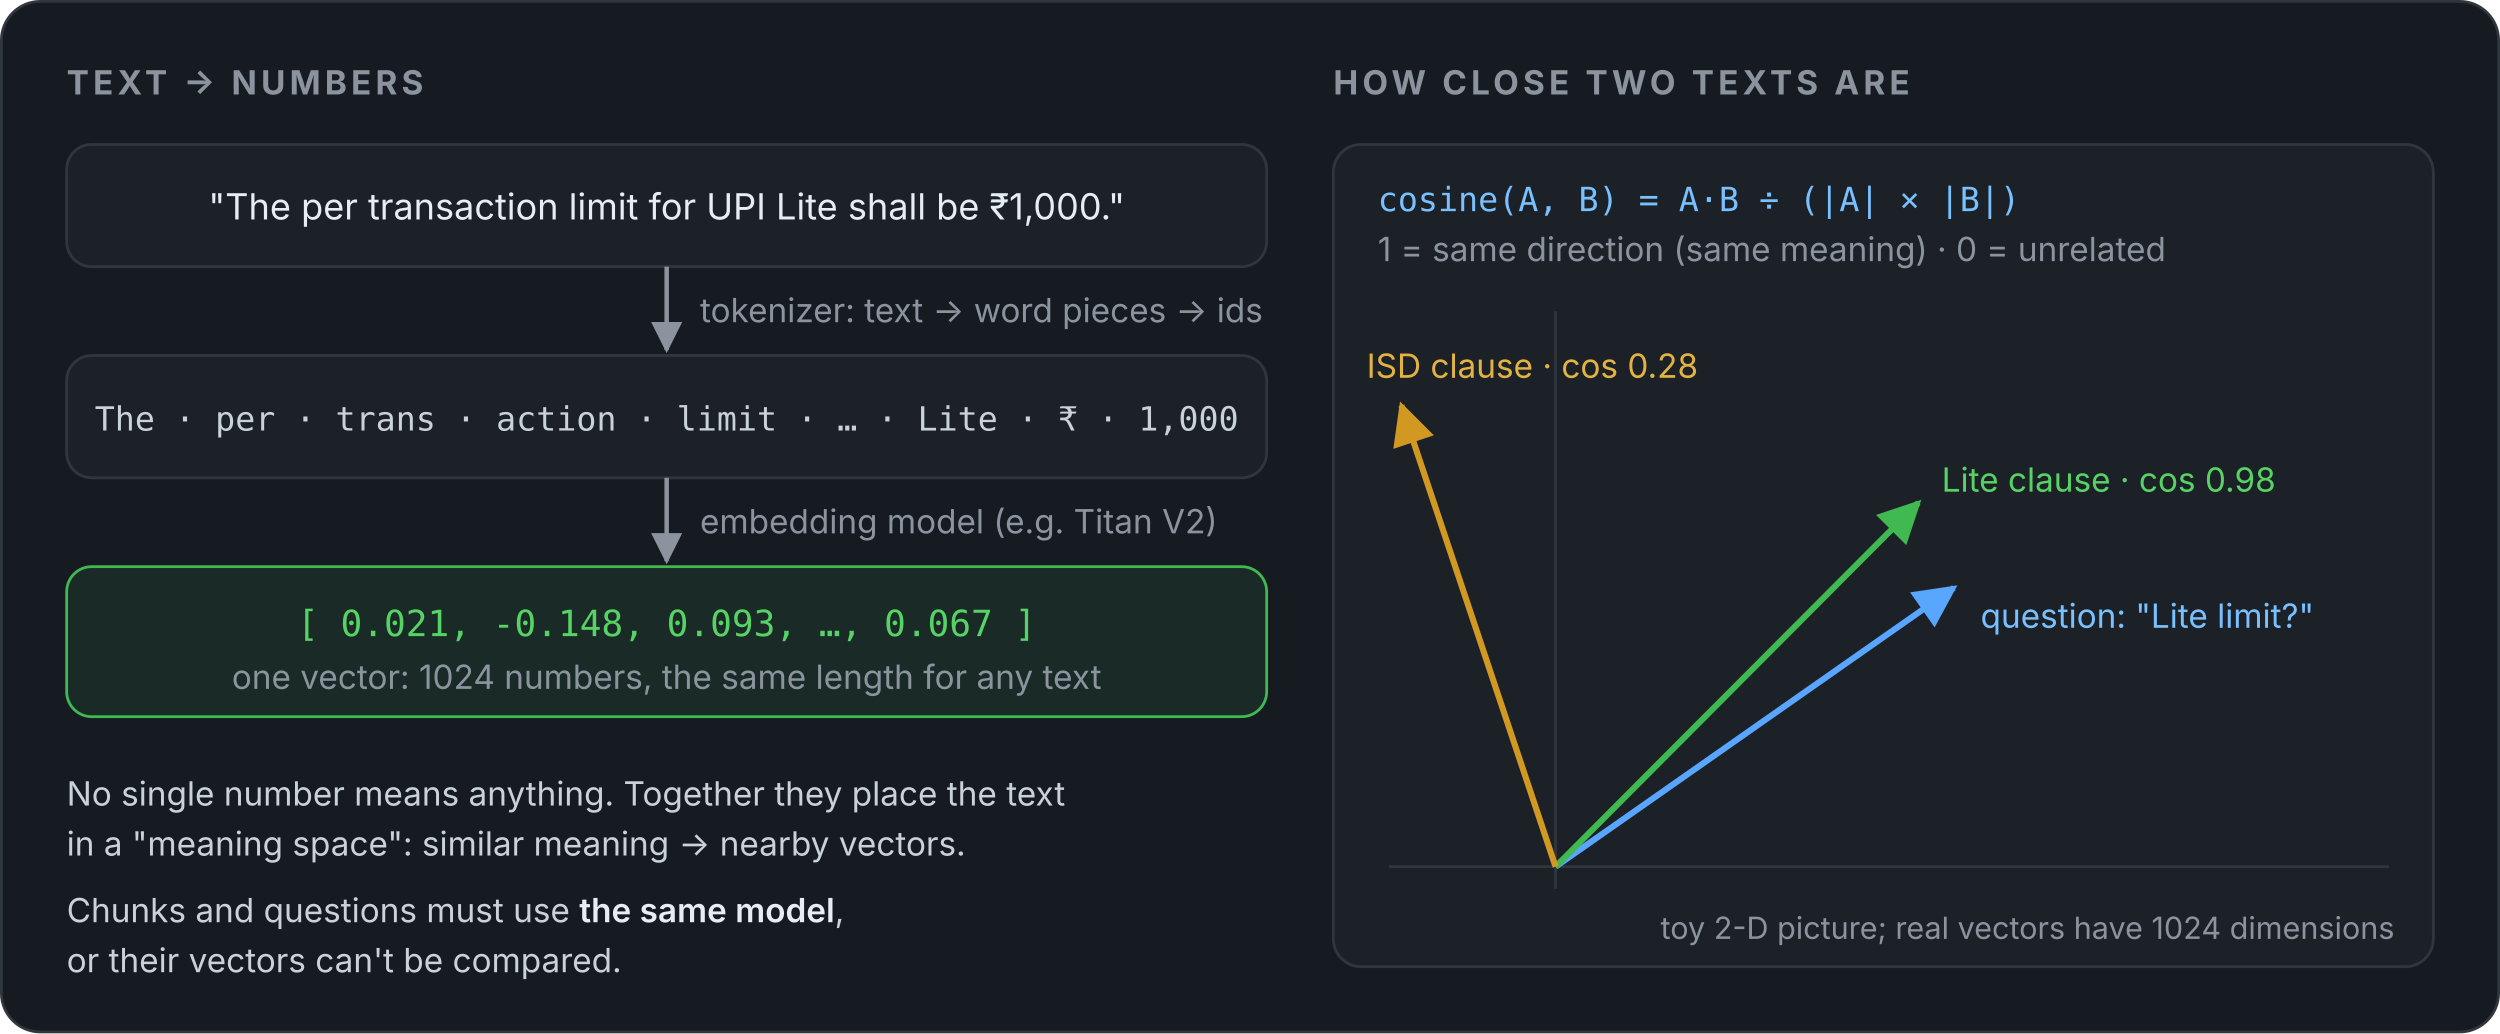
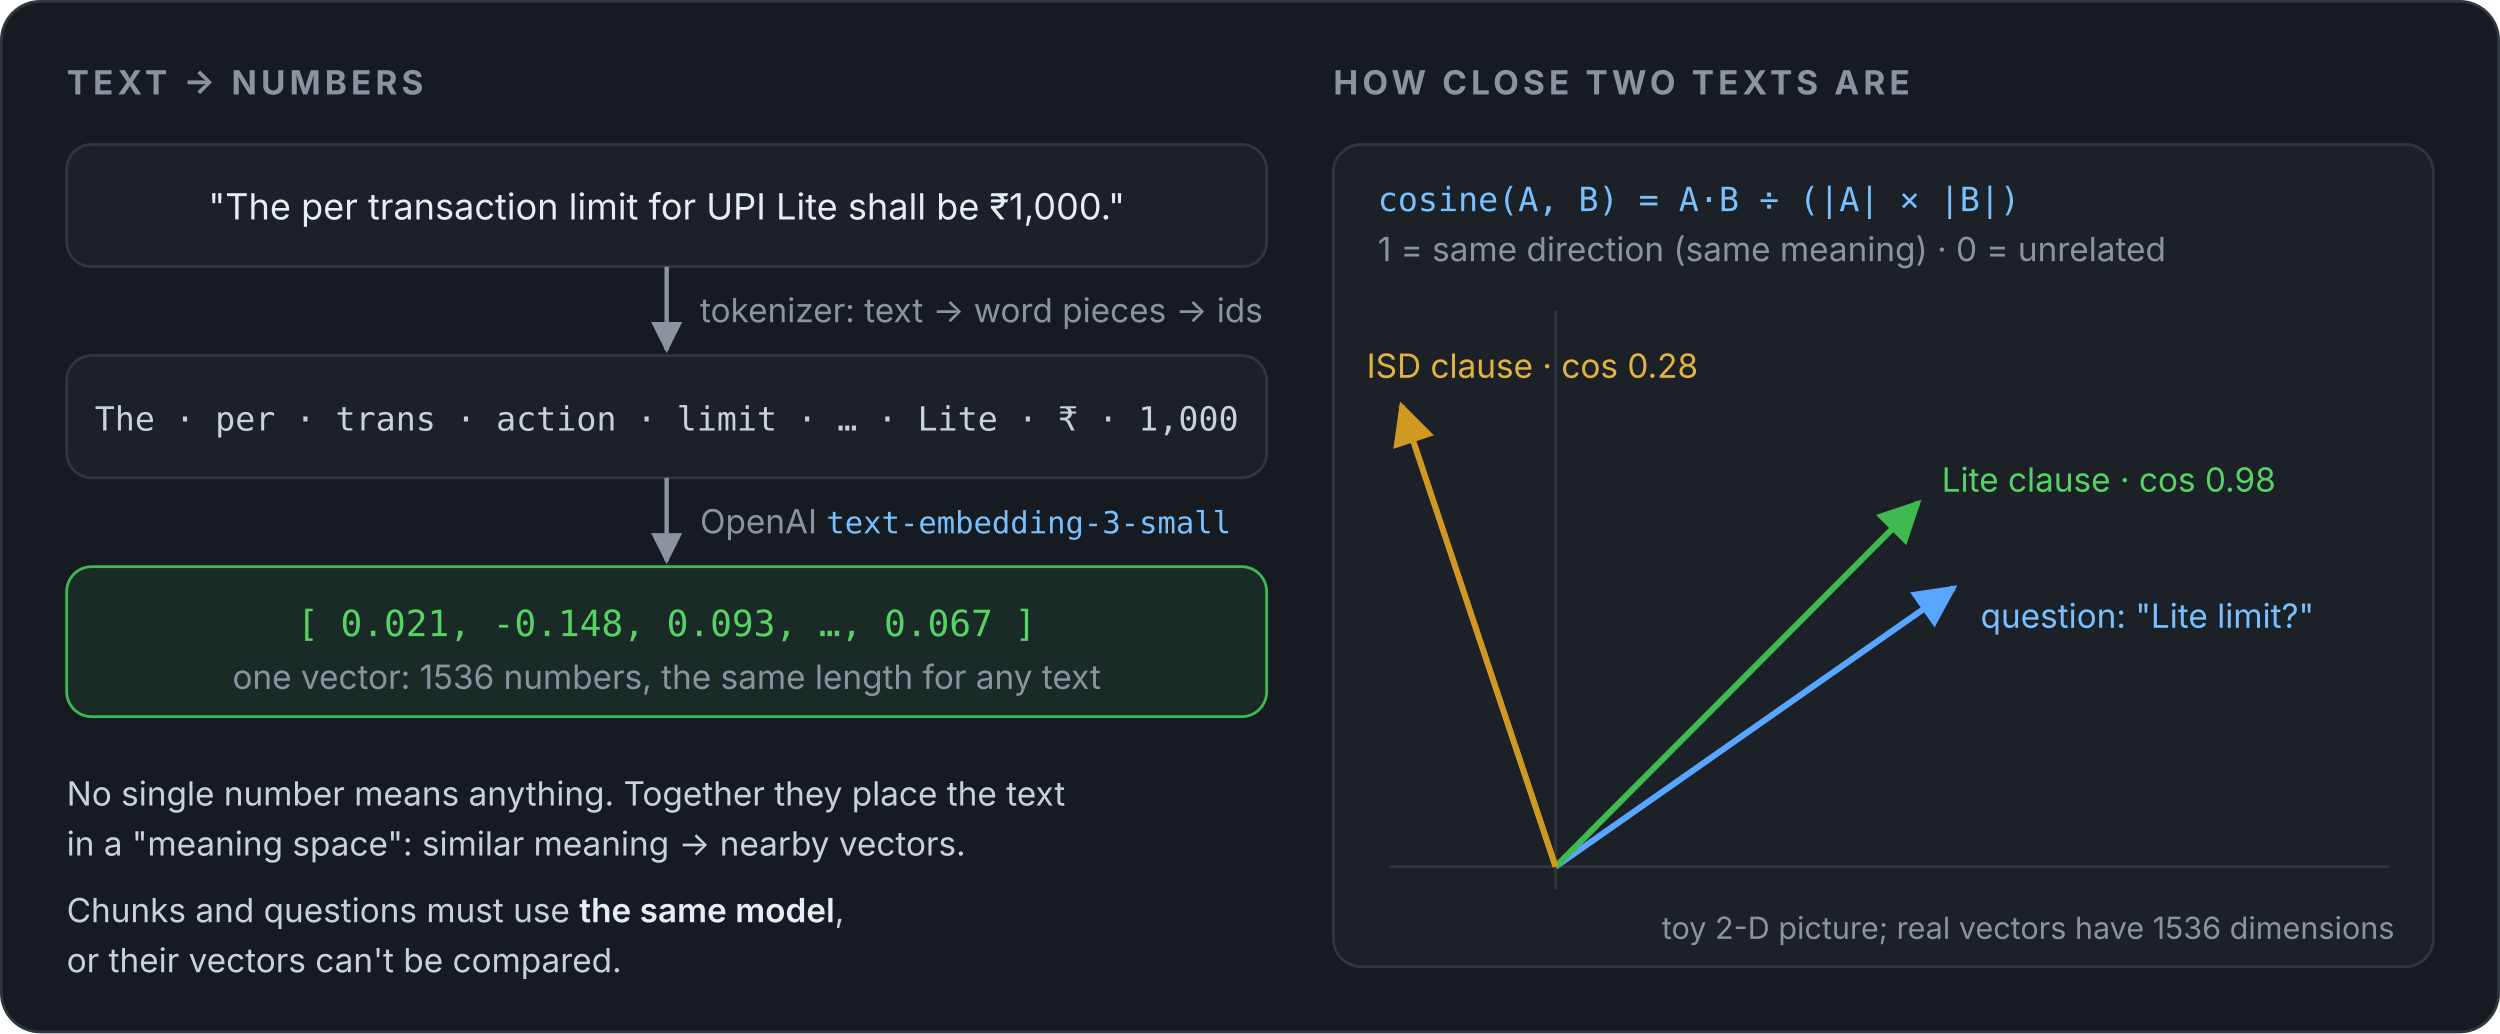
<svg xmlns="http://www.w3.org/2000/svg" width="900" height="372" viewBox="0 0 900 372" font-family="Segoe UI, Inter, system-ui, -apple-system, sans-serif" style="font-variant-ligatures:none">
  <defs>
    <marker id="arr" viewBox="0 0 10 10" refX="9" refY="5" markerWidth="7" markerHeight="7" orient="auto-start-reverse">
      <path d="M0,0 L10,5 L0,10 z" fill="#8b949e" />
    </marker>
    <marker id="arrB" viewBox="0 0 10 10" refX="9" refY="5" markerWidth="7" markerHeight="7" orient="auto-start-reverse">
      <path d="M0,0 L10,5 L0,10 z" fill="#58a6ff" />
    </marker>
    <marker id="arrG" viewBox="0 0 10 10" refX="9" refY="5" markerWidth="7" markerHeight="7" orient="auto-start-reverse">
      <path d="M0,0 L10,5 L0,10 z" fill="#3fb950" />
    </marker>
    <marker id="arrA" viewBox="0 0 10 10" refX="9" refY="5" markerWidth="7" markerHeight="7" orient="auto-start-reverse">
      <path d="M0,0 L10,5 L0,10 z" fill="#d29922" />
    </marker>
  </defs>
  <rect x="0.5" y="0.5" width="899" height="371" rx="14" fill="#161b22" stroke="#30363d" />
  <text x="24" y="34" fill="#8b949e" font-size="12" font-weight="700" letter-spacing="1.5">TEXT → NUMBERS</text>
  <text x="480" y="34" fill="#8b949e" font-size="12" font-weight="700" letter-spacing="1.5">HOW CLOSE TWO TEXTS ARE</text>
  <rect x="24" y="52" width="432" height="44" rx="9" fill="#1c2128" stroke="#30363d" />
  <text x="240" y="79" fill="#e6edf3" font-size="13" text-anchor="middle">"The per transaction limit for UPI Lite shall be ₹1,000."</text>
  <line x1="240" y1="96" x2="240" y2="126" stroke="#8b949e" stroke-width="1.6" marker-end="url(#arr)" />
  <text x="252" y="116" fill="#8b949e" font-size="12">tokenizer: text → word pieces → ids</text>
  <rect x="24" y="128" width="432" height="44" rx="9" fill="#1c2128" stroke="#30363d" />
  <text x="240" y="155" fill="#c9d1d9" font-size="12" text-anchor="middle" font-family="Cascadia Code, JetBrains Mono, Consolas, monospace">The · per · trans · action · limit · … · Lite · ₹ · 1,000</text>
  <line x1="240" y1="172" x2="240" y2="202" stroke="#8b949e" stroke-width="1.6" marker-end="url(#arr)" />
-   <text x="252" y="192" fill="#8b949e" font-size="12">embedding model (e.g. Titan V2)</text>
+   <text x="252" y="192" fill="#8b949e" font-size="12">OpenAI <tspan fill="#79c0ff" font-family="Cascadia Code, JetBrains Mono, Consolas, monospace" font-size="11">text-embedding-3-small</tspan>
+   </text>
  <rect x="24" y="204" width="432" height="54" rx="9" fill="#3fb950" fill-opacity="0.10" stroke="#3fb950" />
  <text x="240" y="229" fill="#56d364" font-size="13" text-anchor="middle" font-family="Cascadia Code, JetBrains Mono, Consolas, monospace">[ 0.021, -0.148, 0.093, …, 0.067 ]</text>
-   <text x="240" y="248" fill="#8b949e" font-size="12" text-anchor="middle">one vector: 1024 numbers, the same length for any text</text>
+   <text x="240" y="248" fill="#8b949e" font-size="12" text-anchor="middle">one vector: 1536 numbers, the same length for any text</text>
  <text x="24" y="290" fill="#c9d1d9" font-size="12">No single number means anything. Together they place the text</text>
  <text x="24" y="308" fill="#c9d1d9" font-size="12">in a "meaning space": similar meaning → nearby vectors.</text>
  <text x="24" y="332" fill="#c9d1d9" font-size="12">Chunks and questions must use <tspan fill="#e6edf3" font-weight="600">the same model</tspan>,</text>
  <text x="24" y="350" fill="#c9d1d9" font-size="12">or their vectors can't be compared.</text>
  <rect x="480" y="52" width="396" height="296" rx="10" fill="#1c2128" stroke="#30363d" />
  <text x="496" y="76" fill="#79c0ff" font-size="12" font-family="Cascadia Code, JetBrains Mono, Consolas, monospace">cosine(A, B) = A·B ÷ (|A| × |B|)</text>
  <text x="496" y="94" fill="#8b949e" font-size="12">1 = same direction (same meaning) · 0 = unrelated</text>
  <line x1="500" y1="312" x2="860" y2="312" stroke="#30363d" stroke-width="1" />
  <line x1="560" y1="320" x2="560" y2="112" stroke="#30363d" stroke-width="1" />
  <line x1="560" y1="312" x2="703.4" y2="211.6" stroke="#58a6ff" stroke-width="2.2" marker-end="url(#arrB)" />
  <line x1="560" y1="312" x2="690.6" y2="181.0" stroke="#3fb950" stroke-width="2.2" marker-end="url(#arrG)" />
  <line x1="560" y1="312" x2="504.5" y2="146.0" stroke="#d29922" stroke-width="2.2" marker-end="url(#arrA)" />
  <text x="713" y="226" fill="#79c0ff" font-size="12">question: "Lite limit?"</text>
  <text x="699" y="177" fill="#56d364" font-size="12">Lite clause · cos 0.98</text>
  <text x="492" y="136" fill="#e3b341" font-size="12">ISD clause · cos 0.28</text>
-   <text x="862" y="338" fill="#8b949e" font-size="11" text-anchor="end">toy 2-D picture; real vectors have 1024 dimensions</text>
+   <text x="862" y="338" fill="#8b949e" font-size="11" text-anchor="end">toy 2-D picture; real vectors have 1536 dimensions</text>
</svg>
